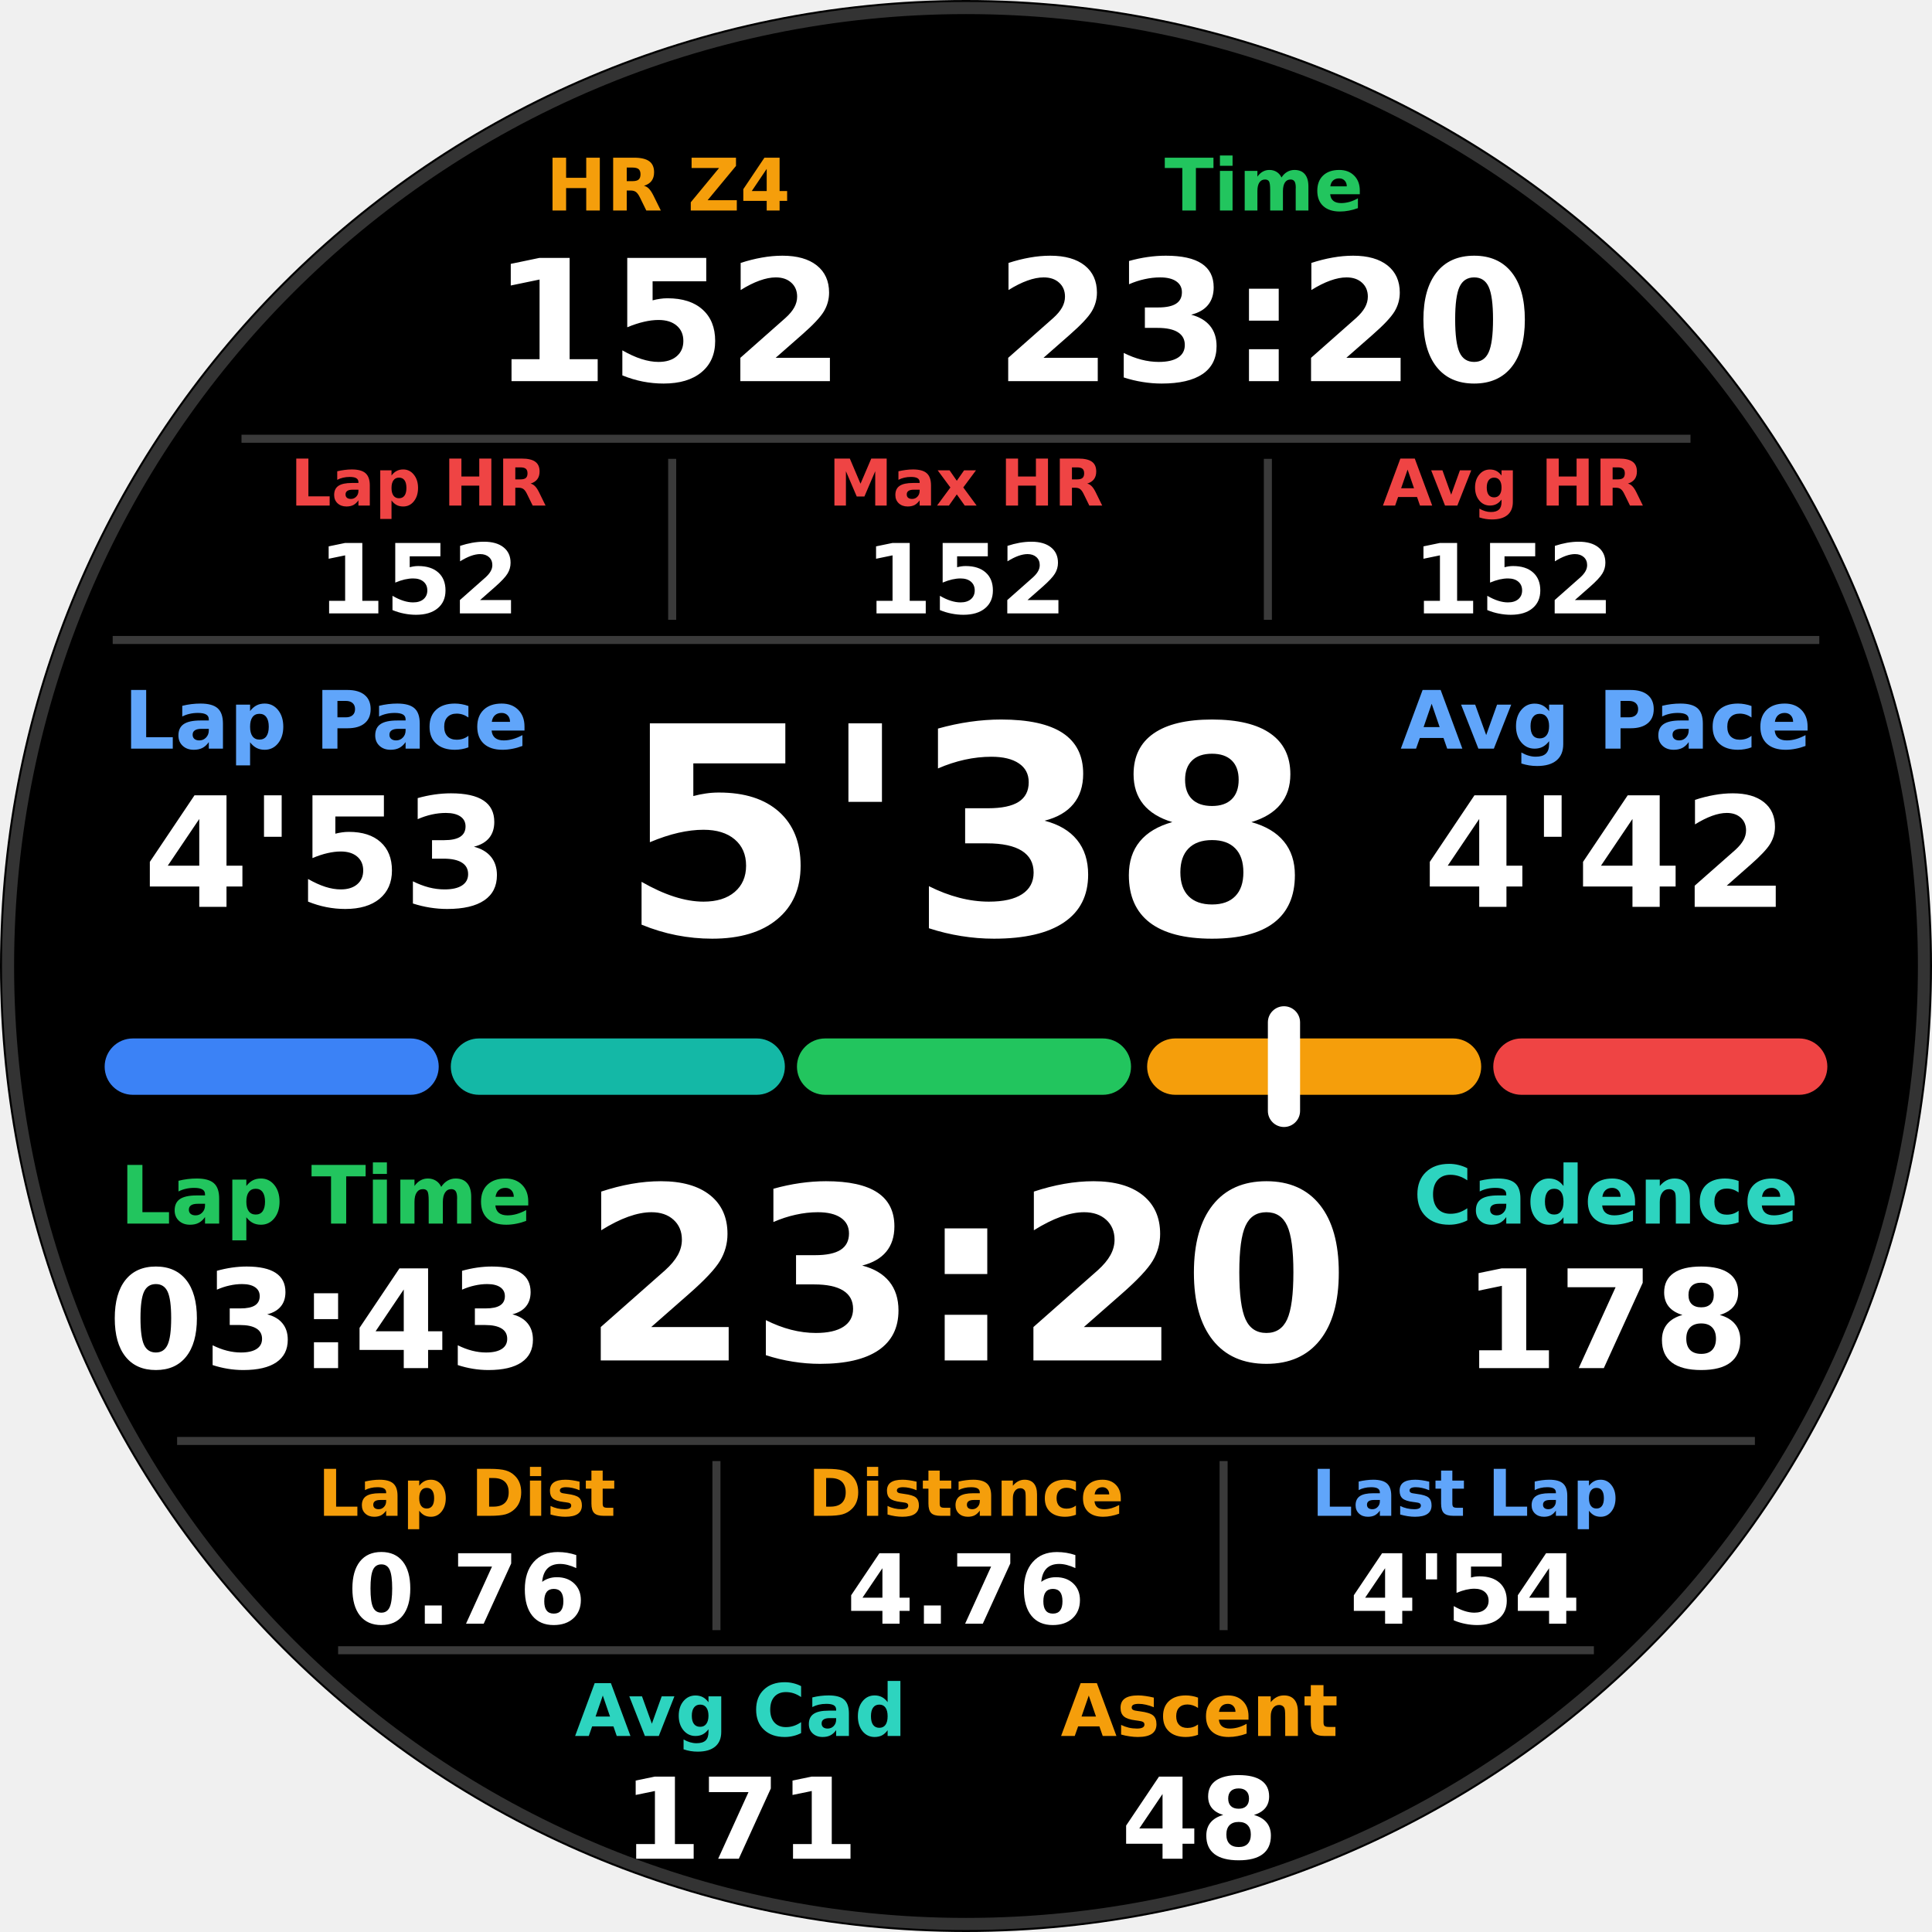
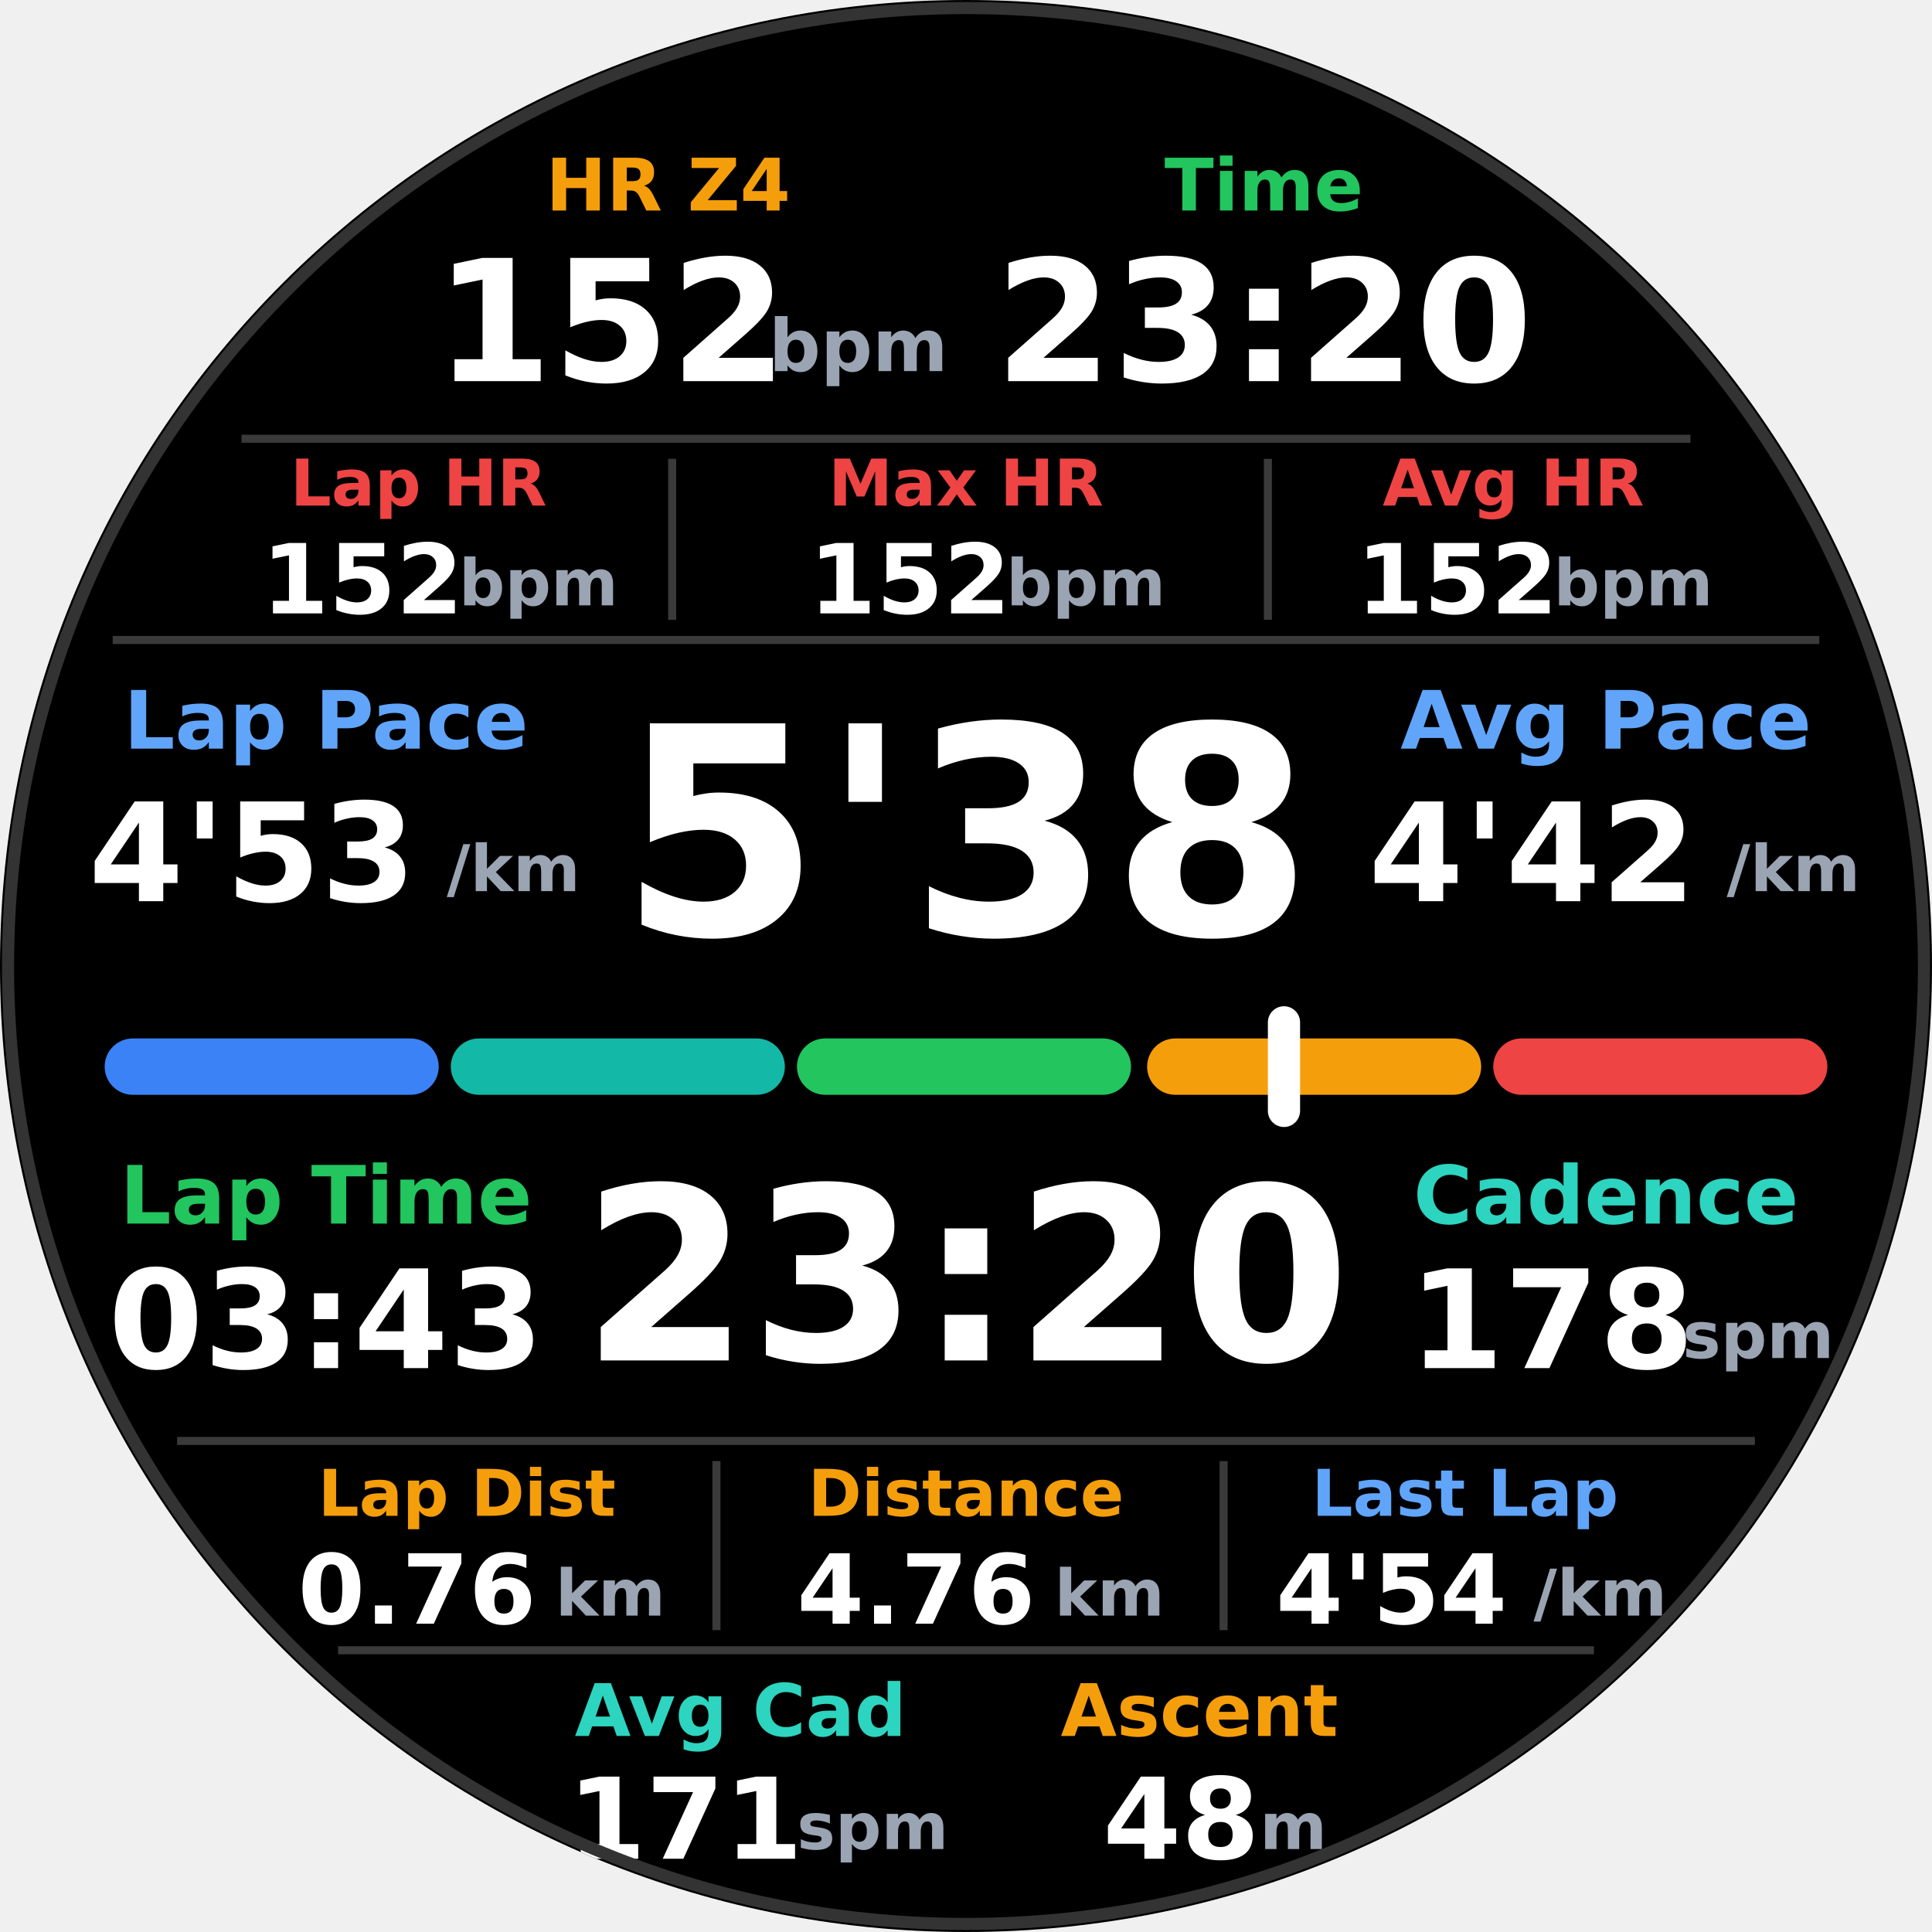
<svg xmlns="http://www.w3.org/2000/svg" width="480" height="480" viewBox="0 0 480 480">
  <defs>
    <clipPath id="round6">
      <circle cx="240" cy="240" r="240" />
    </clipPath>
  </defs>
  <circle cx="240" cy="240" r="239" fill="#000" />
  <g clip-path="url(#round6)">
    <rect x="0" y="0" width="480" height="480" rx="0" fill="#000000" />
    <rect x="60" y="108" width="360" height="2" rx="0" fill="#3a3a3a" />
    <rect x="28" y="158" width="424" height="2" rx="0" fill="#3a3a3a" />
    <rect x="44" y="357" width="392" height="2" rx="0" fill="#3a3a3a" />
    <rect x="84" y="409" width="312" height="2" rx="0" fill="#3a3a3a" />
    <rect x="92" y="100" width="2" height="2" rx="0" fill="#000000" />
    <rect x="95" y="100" width="2" height="2" rx="0" fill="#000000" />
    <rect x="98" y="100" width="2" height="2" rx="0" fill="#000000" />
    <rect x="101" y="100" width="2" height="2" rx="0" fill="#000000" />
    <rect x="104" y="100" width="2" height="2" rx="0" fill="#000000" />
    <rect x="107" y="100" width="2" height="2" rx="0" fill="#000000" />
    <rect x="110" y="100" width="2" height="2" rx="0" fill="#000000" />
    <rect x="113" y="100" width="2" height="2" rx="0" fill="#000000" />
    <rect x="116" y="100" width="2" height="2" rx="0" fill="#000000" />
    <rect x="119" y="100" width="2" height="2" rx="0" fill="#000000" />
    <rect x="122" y="100" width="2" height="2" rx="0" fill="#000000" />
    <rect x="125" y="100" width="2" height="2" rx="0" fill="#000000" />
    <rect x="128" y="100" width="2" height="2" rx="0" fill="#000000" />
    <rect x="131" y="100" width="2" height="2" rx="0" fill="#000000" />
    <rect x="134" y="100" width="2" height="2" rx="0" fill="#000000" />
    <rect x="137" y="100" width="2" height="2" rx="0" fill="#000000" />
    <rect x="140" y="100" width="2" height="2" rx="0" fill="#000000" />
    <rect x="143" y="100" width="2" height="2" rx="0" fill="#000000" />
    <rect x="146" y="100" width="2" height="2" rx="0" fill="#000000" />
    <rect x="149" y="100" width="2" height="2" rx="0" fill="#000000" />
    <rect x="152" y="100" width="2" height="2" rx="0" fill="#000000" />
    <rect x="155" y="100" width="2" height="2" rx="0" fill="#000000" />
    <rect x="158" y="100" width="2" height="2" rx="0" fill="#000000" />
    <rect x="161" y="100" width="2" height="2" rx="0" fill="#000000" />
    <rect x="164" y="100" width="2" height="2" rx="0" fill="#000000" />
    <rect x="167" y="100" width="2" height="2" rx="0" fill="#000000" />
    <rect x="170" y="100" width="2" height="2" rx="0" fill="#000000" />
    <rect x="173" y="100" width="2" height="2" rx="0" fill="#000000" />
    <rect x="176" y="100" width="2" height="2" rx="0" fill="#000000" />
    <rect x="179" y="100" width="2" height="2" rx="0" fill="#000000" />
    <rect x="182" y="100" width="2" height="2" rx="0" fill="#000000" />
    <rect x="185" y="100" width="2" height="2" rx="0" fill="#000000" />
    <rect x="188" y="100" width="2" height="2" rx="0" fill="#000000" />
    <rect x="191" y="100" width="2" height="2" rx="0" fill="#000000" />
    <rect x="194" y="100" width="2" height="2" rx="0" fill="#000000" />
    <rect x="197" y="100" width="2" height="2" rx="0" fill="#000000" />
    <text x="166" y="52.3" text-anchor="middle" font-size="18" fill="#f59e0b" font-family="'DejaVu Sans',Arial,sans-serif" font-weight="600">HR Z4</text>
-     <text x="166" y="94.7" text-anchor="middle" font-size="42" fill="#ffffff" font-family="'DejaVu Sans',Arial,sans-serif" font-weight="600">152</text>
+     <text x="108" y="94.7" text-anchor="start" font-size="42" fill="#ffffff" font-family="'DejaVu Sans',Arial,sans-serif" font-weight="600">152</text>
+     <text x="191" y="92.2" text-anchor="start" font-size="18" fill="#9aa4b2" font-family="'DejaVu Sans',Arial,sans-serif" font-weight="600">bpm</text>
    <text x="314" y="52.3" text-anchor="middle" font-size="18" fill="#22c55e" font-family="'DejaVu Sans',Arial,sans-serif" font-weight="600">Time</text>
    <text x="314" y="94.7" text-anchor="middle" font-size="42" fill="#ffffff" font-family="'DejaVu Sans',Arial,sans-serif" font-weight="600">23:20</text>
    <text x="104" y="125.6" text-anchor="middle" font-size="16" fill="#ef4444" font-family="'DejaVu Sans',Arial,sans-serif" font-weight="600">Lap HR</text>
-     <text x="104" y="152.4" text-anchor="middle" font-size="24" fill="#ffffff" font-family="'DejaVu Sans',Arial,sans-serif" font-weight="600">152</text>
+     <text x="65" y="152.4" text-anchor="start" font-size="24" fill="#ffffff" font-family="'DejaVu Sans',Arial,sans-serif" font-weight="600">152</text>
+     <text x="114" y="150.4" text-anchor="start" font-size="16" fill="#9aa4b2" font-family="'DejaVu Sans',Arial,sans-serif" font-weight="600">bpm</text>
    <text x="240" y="125.6" text-anchor="middle" font-size="16" fill="#ef4444" font-family="'DejaVu Sans',Arial,sans-serif" font-weight="600">Max HR</text>
-     <text x="240" y="152.4" text-anchor="middle" font-size="24" fill="#ffffff" font-family="'DejaVu Sans',Arial,sans-serif" font-weight="600">152</text>
+     <text x="201" y="152.4" text-anchor="start" font-size="24" fill="#ffffff" font-family="'DejaVu Sans',Arial,sans-serif" font-weight="600">152</text>
+     <text x="250" y="150.4" text-anchor="start" font-size="16" fill="#9aa4b2" font-family="'DejaVu Sans',Arial,sans-serif" font-weight="600">bpm</text>
    <text x="376" y="125.6" text-anchor="middle" font-size="16" fill="#ef4444" font-family="'DejaVu Sans',Arial,sans-serif" font-weight="600">Avg HR</text>
-     <text x="376" y="152.4" text-anchor="middle" font-size="24" fill="#ffffff" font-family="'DejaVu Sans',Arial,sans-serif" font-weight="600">152</text>
+     <text x="337" y="152.4" text-anchor="start" font-size="24" fill="#ffffff" font-family="'DejaVu Sans',Arial,sans-serif" font-weight="600">152</text>
+     <text x="386" y="150.4" text-anchor="start" font-size="16" fill="#9aa4b2" font-family="'DejaVu Sans',Arial,sans-serif" font-weight="600">bpm</text>
    <text x="81" y="186" text-anchor="middle" font-size="20" fill="#60a5fa" font-family="'DejaVu Sans',Arial,sans-serif" font-weight="600">Lap Pace</text>
-     <text x="81" y="225.3" text-anchor="middle" font-size="38" fill="#ffffff" font-family="'DejaVu Sans',Arial,sans-serif" font-weight="600">4'53</text>
+     <text x="22" y="223.9" text-anchor="start" font-size="34" fill="#ffffff" font-family="'DejaVu Sans',Arial,sans-serif" font-weight="600">4'53</text>
+     <text x="111" y="221.4" text-anchor="start" font-size="16" fill="#9aa4b2" font-family="'DejaVu Sans',Arial,sans-serif" font-weight="600">/km</text>
    <text x="240" y="232.2" text-anchor="middle" font-size="72" fill="#ffffff" font-family="'DejaVu Sans',Arial,sans-serif" font-weight="600">5'38</text>
    <text x="399" y="186" text-anchor="middle" font-size="20" fill="#60a5fa" font-family="'DejaVu Sans',Arial,sans-serif" font-weight="600">Avg Pace</text>
-     <text x="399" y="225.3" text-anchor="middle" font-size="38" fill="#ffffff" font-family="'DejaVu Sans',Arial,sans-serif" font-weight="600">4'42</text>
+     <text x="340" y="223.9" text-anchor="start" font-size="34" fill="#ffffff" font-family="'DejaVu Sans',Arial,sans-serif" font-weight="600">4'42</text>
+     <text x="429" y="221.4" text-anchor="start" font-size="16" fill="#9aa4b2" font-family="'DejaVu Sans',Arial,sans-serif" font-weight="600">/km</text>
    <text x="81" y="304" text-anchor="middle" font-size="20" fill="#22c55e" font-family="'DejaVu Sans',Arial,sans-serif" font-weight="600">Lap Time</text>
    <text x="81" y="339.9" text-anchor="middle" font-size="34" fill="#ffffff" font-family="'DejaVu Sans',Arial,sans-serif" font-weight="600">03:43</text>
    <text x="240" y="338" text-anchor="middle" font-size="60" fill="#ffffff" font-family="'DejaVu Sans',Arial,sans-serif" font-weight="600">23:20</text>
    <text x="399" y="304" text-anchor="middle" font-size="20" fill="#2dd4bf" font-family="'DejaVu Sans',Arial,sans-serif" font-weight="600">Cadence</text>
-     <text x="399" y="339.9" text-anchor="middle" font-size="34" fill="#ffffff" font-family="'DejaVu Sans',Arial,sans-serif" font-weight="600">178</text>
+     <text x="350" y="339.9" text-anchor="start" font-size="34" fill="#ffffff" font-family="'DejaVu Sans',Arial,sans-serif" font-weight="600">178</text>
+     <text x="418" y="337.4" text-anchor="start" font-size="16" fill="#9aa4b2" font-family="'DejaVu Sans',Arial,sans-serif" font-weight="600">spm</text>
    <text x="116" y="376.6" text-anchor="middle" font-size="16" fill="#f59e0b" font-family="'DejaVu Sans',Arial,sans-serif" font-weight="600">Lap Dist</text>
-     <text x="116" y="403.4" text-anchor="middle" font-size="24" fill="#ffffff" font-family="'DejaVu Sans',Arial,sans-serif" font-weight="600">0.76</text>
+     <text x="74" y="403.4" text-anchor="start" font-size="24" fill="#ffffff" font-family="'DejaVu Sans',Arial,sans-serif" font-weight="600">0.76</text>
+     <text x="138" y="401.4" text-anchor="start" font-size="16" fill="#9aa4b2" font-family="'DejaVu Sans',Arial,sans-serif" font-weight="600">km</text>
    <text x="240" y="376.6" text-anchor="middle" font-size="16" fill="#f59e0b" font-family="'DejaVu Sans',Arial,sans-serif" font-weight="600">Distance</text>
-     <text x="240" y="403.4" text-anchor="middle" font-size="24" fill="#ffffff" font-family="'DejaVu Sans',Arial,sans-serif" font-weight="600">4.76</text>
+     <text x="198" y="403.4" text-anchor="start" font-size="24" fill="#ffffff" font-family="'DejaVu Sans',Arial,sans-serif" font-weight="600">4.76</text>
+     <text x="262" y="401.4" text-anchor="start" font-size="16" fill="#9aa4b2" font-family="'DejaVu Sans',Arial,sans-serif" font-weight="600">km</text>
    <text x="364" y="376.6" text-anchor="middle" font-size="16" fill="#60a5fa" font-family="'DejaVu Sans',Arial,sans-serif" font-weight="600">Last Lap</text>
-     <text x="364" y="403.4" text-anchor="middle" font-size="24" fill="#ffffff" font-family="'DejaVu Sans',Arial,sans-serif" font-weight="600">4'54</text>
+     <text x="317" y="403.4" text-anchor="start" font-size="24" fill="#ffffff" font-family="'DejaVu Sans',Arial,sans-serif" font-weight="600">4'54</text>
+     <text x="381" y="401.4" text-anchor="start" font-size="16" fill="#9aa4b2" font-family="'DejaVu Sans',Arial,sans-serif" font-weight="600">/km</text>
    <text x="184" y="431.3" text-anchor="middle" font-size="18" fill="#2dd4bf" font-family="'DejaVu Sans',Arial,sans-serif" font-weight="600">Avg Cad</text>
-     <text x="184" y="461.8" text-anchor="middle" font-size="28" fill="#ffffff" font-family="'DejaVu Sans',Arial,sans-serif" font-weight="600">171</text>
+     <text x="141" y="461.8" text-anchor="start" font-size="28" fill="#ffffff" font-family="'DejaVu Sans',Arial,sans-serif" font-weight="600">171</text>
+     <text x="198" y="459.4" text-anchor="start" font-size="16" fill="#9aa4b2" font-family="'DejaVu Sans',Arial,sans-serif" font-weight="600">spm</text>
    <text x="298" y="431.3" text-anchor="middle" font-size="18" fill="#f59e0b" font-family="'DejaVu Sans',Arial,sans-serif" font-weight="600">Ascent</text>
-     <text x="298" y="461.8" text-anchor="middle" font-size="28" fill="#ffffff" font-family="'DejaVu Sans',Arial,sans-serif" font-weight="600">48</text>
+     <text x="274" y="461.8" text-anchor="start" font-size="28" fill="#ffffff" font-family="'DejaVu Sans',Arial,sans-serif" font-weight="600">48</text>
+     <text x="313" y="459.4" text-anchor="start" font-size="16" fill="#9aa4b2" font-family="'DejaVu Sans',Arial,sans-serif" font-weight="600">m</text>
    <rect x="166" y="114" width="2" height="40" rx="0" fill="#3a3a3a" />
    <rect x="314" y="114" width="2" height="40" rx="0" fill="#3a3a3a" />
    <rect x="177" y="363" width="2" height="42" rx="0" fill="#3a3a3a" />
    <rect x="303" y="363" width="2" height="42" rx="0" fill="#3a3a3a" />
    <rect x="26" y="258" width="83" height="14" rx="7" fill="#3b82f6" />
    <rect x="112" y="258" width="83" height="14" rx="7" fill="#14b8a6" />
    <rect x="198" y="258" width="83" height="14" rx="7" fill="#22c55e" />
    <rect x="285" y="258" width="83" height="14" rx="7" fill="#f59e0b" />
    <rect x="371" y="258" width="83" height="14" rx="7" fill="#ef4444" />
    <rect x="315" y="250" width="8" height="30" rx="4" fill="#ffffff" />
  </g>
  <circle cx="240" cy="240" r="238" fill="none" stroke="#333" stroke-width="3" />
</svg>
